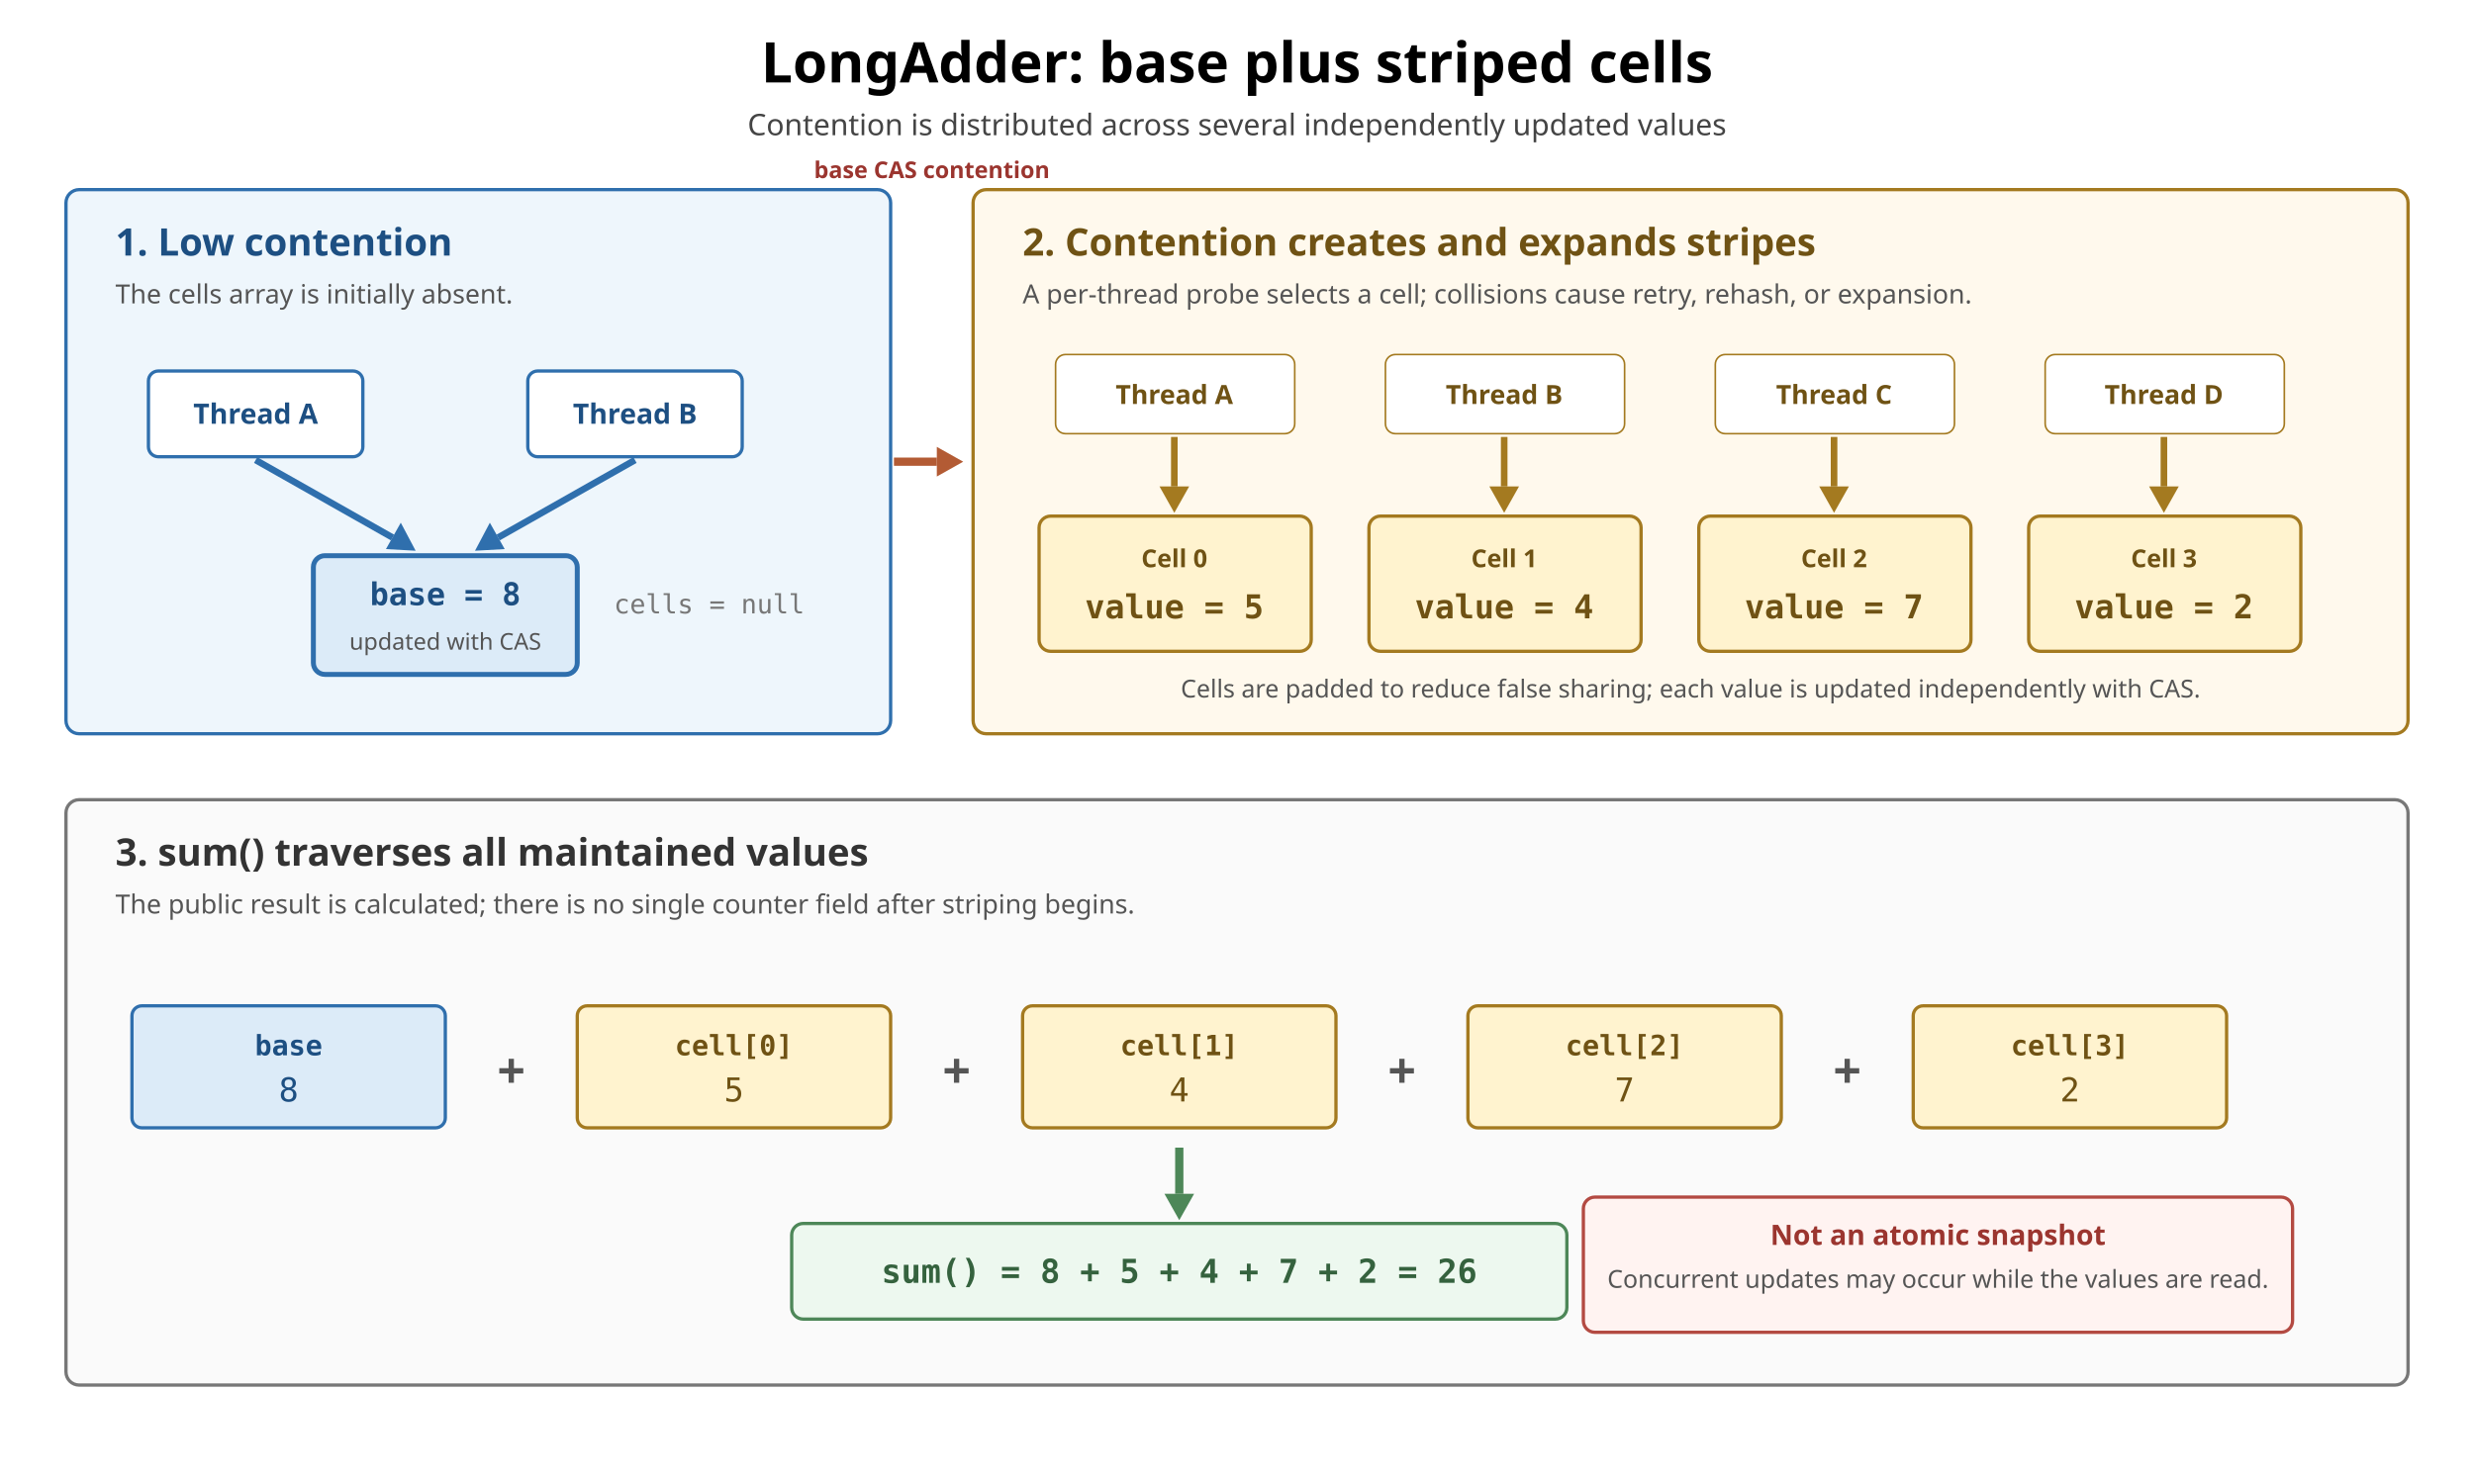
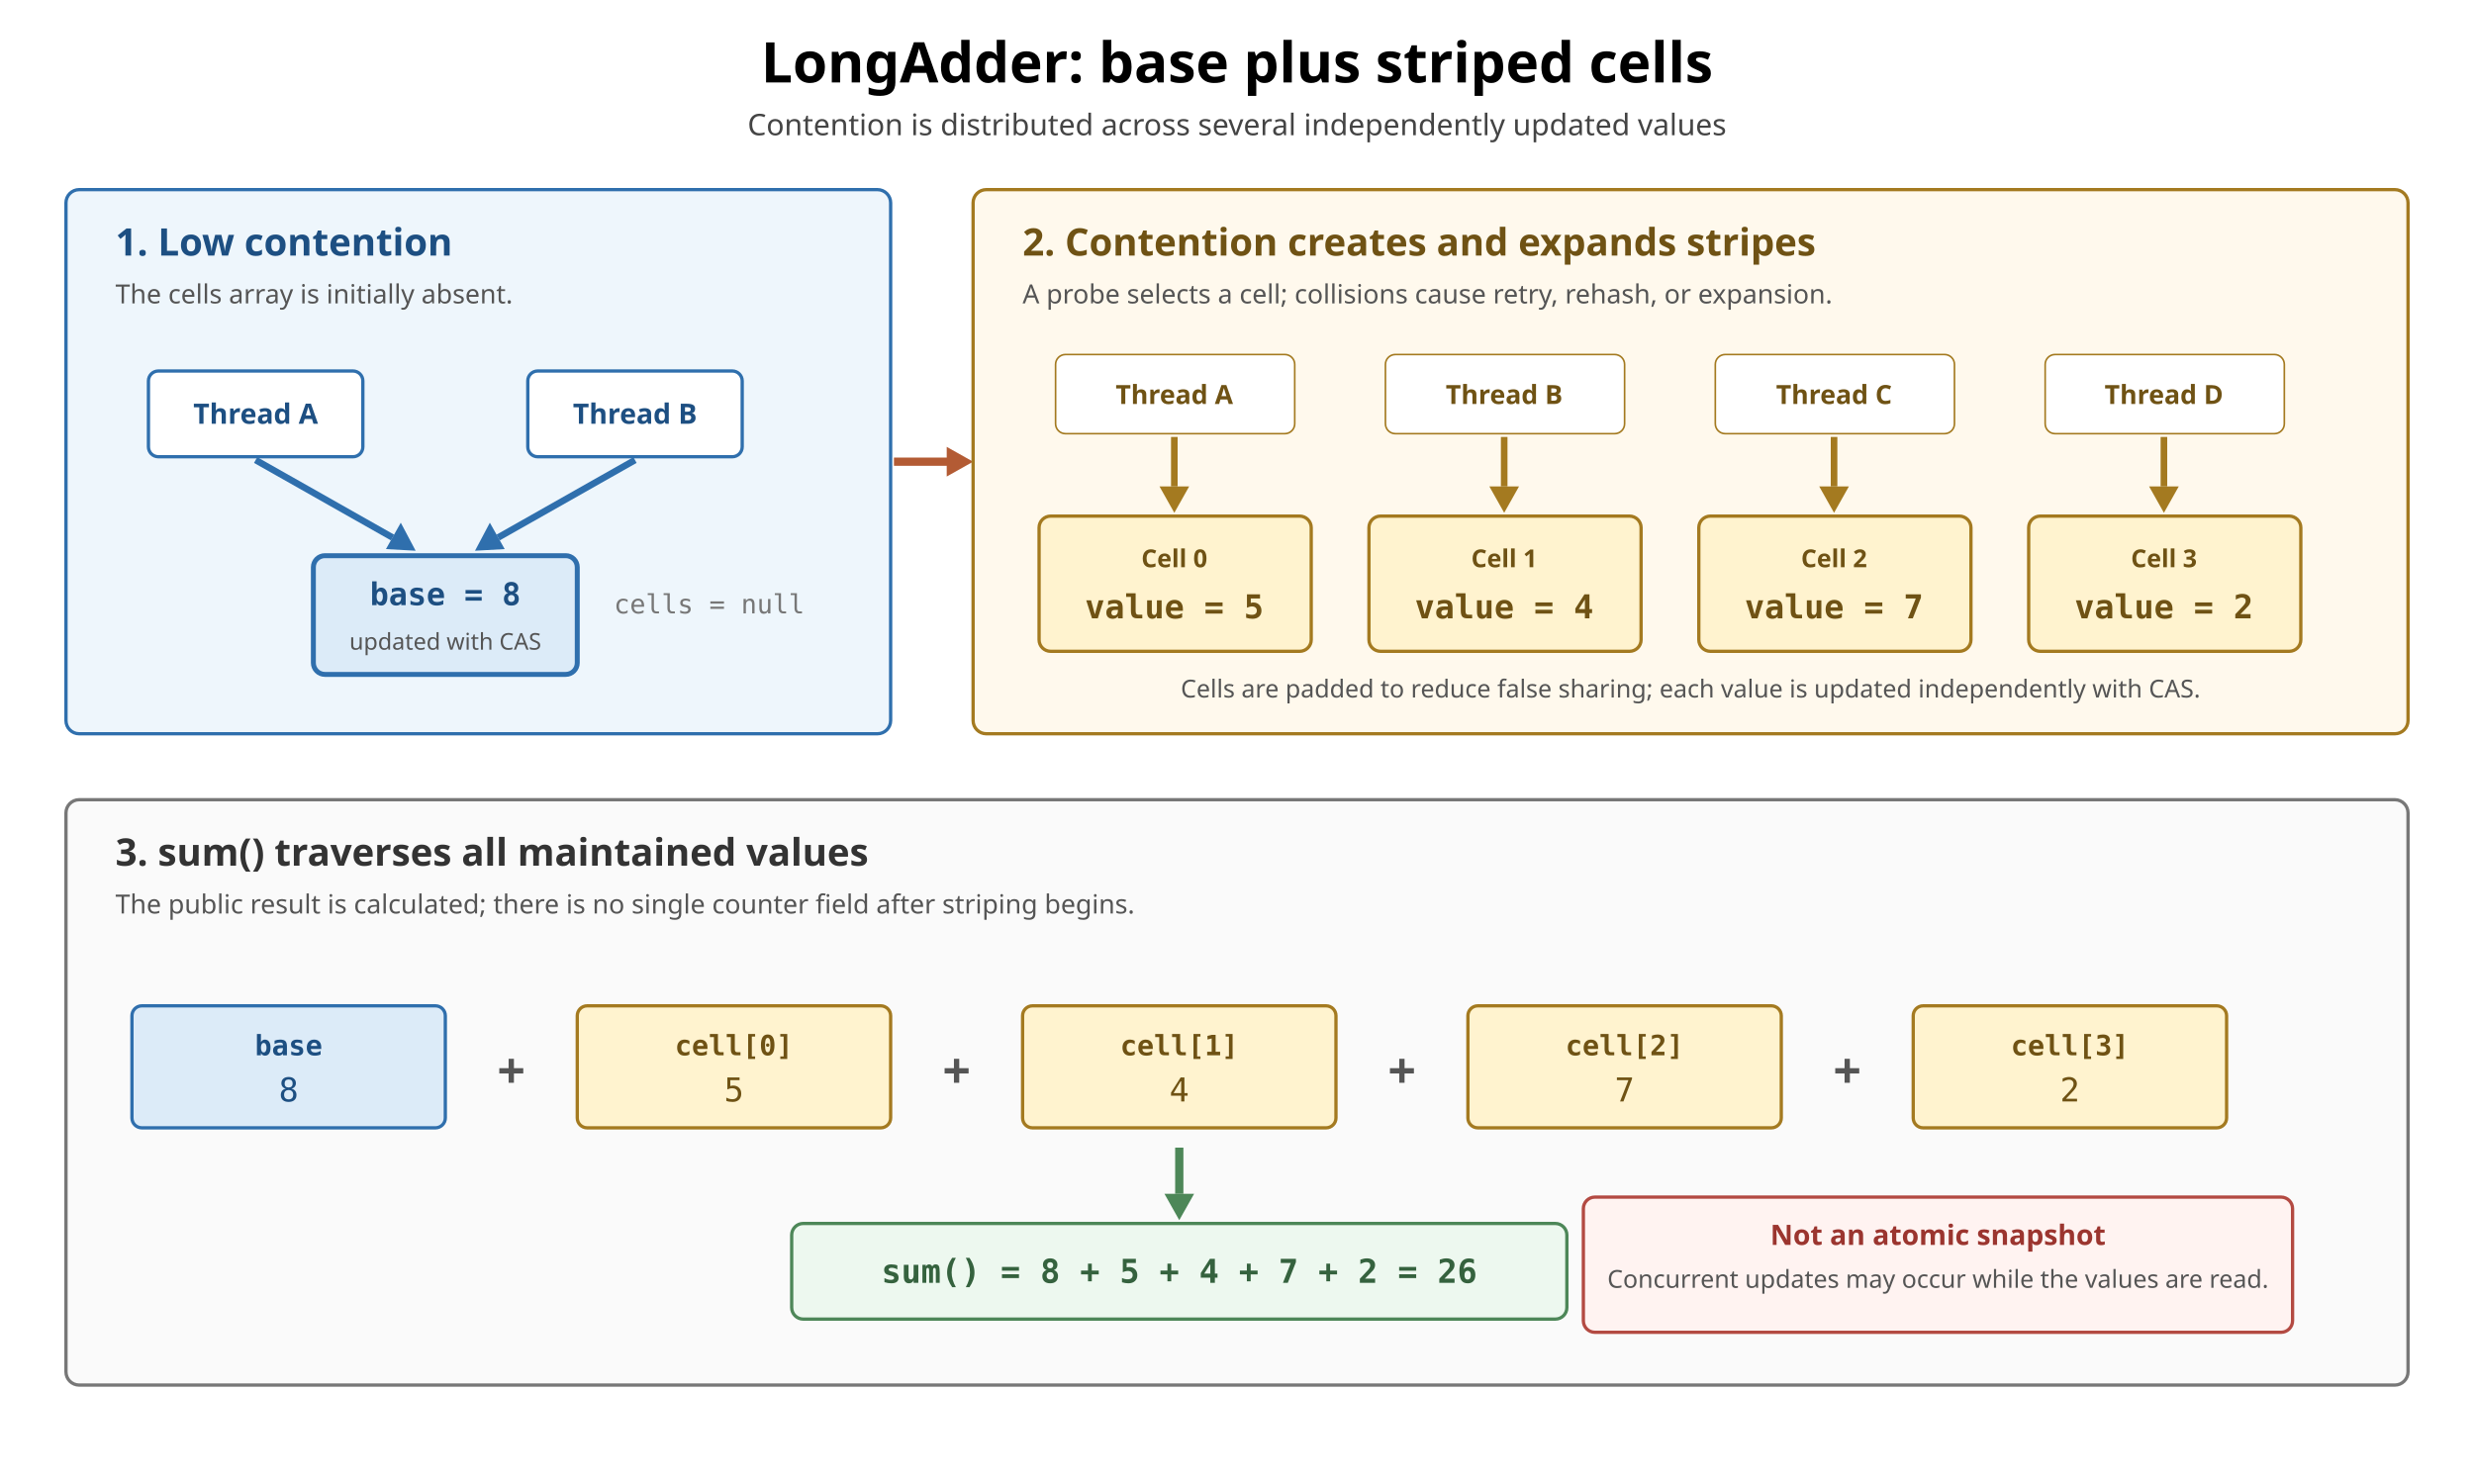
<svg xmlns="http://www.w3.org/2000/svg" width="1500" height="900" viewBox="0 0 1500 900" role="img" aria-labelledby="title description">
  <rect width="1500" height="900" fill="white" />
  <text x="750" y="50" text-anchor="middle" font-family="sans-serif" font-size="34" font-weight="bold" fill="black">LongAdder: base plus striped cells</text>
  <text x="750" y="82" text-anchor="middle" font-family="sans-serif" font-size="18" fill="#444">Contention is distributed across several independently updated values</text>
  <rect x="40" y="115" width="500" height="330" rx="8" fill="#eef6fc" stroke="#2f6fad" stroke-width="2" />
  <text x="70" y="155" font-family="sans-serif" font-size="23" font-weight="bold" fill="#1d4f82">1. Low contention</text>
  <text x="70" y="184" font-family="sans-serif" font-size="16" fill="#555">The cells array is initially absent.</text>
  <rect x="90" y="225" width="130" height="52" rx="6" fill="white" stroke="#2f6fad" stroke-width="2" />
  <rect x="320" y="225" width="130" height="52" rx="6" fill="white" stroke="#2f6fad" stroke-width="2" />
  <text x="155" y="257" text-anchor="middle" font-family="sans-serif" font-size="17" font-weight="bold" fill="#1d4f82">Thread A</text>
  <text x="385" y="257" text-anchor="middle" font-family="sans-serif" font-size="17" font-weight="bold" fill="#1d4f82">Thread B</text>
  <path d="M155 279L238 326" fill="none" stroke="#2f6fad" stroke-width="4" />
  <polygon points="252,334 234,333 243,317" fill="#2f6fad" />
  <path d="M385 279L302 326" fill="none" stroke="#2f6fad" stroke-width="4" />
  <polygon points="288,334 297,317 306,333" fill="#2f6fad" />
  <rect x="190" y="337" width="160" height="72" rx="7" fill="#dcebf8" stroke="#2f6fad" stroke-width="3" />
  <text x="270" y="367" text-anchor="middle" font-family="monospace" font-size="19" font-weight="bold" fill="#1d4f82">base = 8</text>
  <text x="270" y="394" text-anchor="middle" font-family="sans-serif" font-size="14" fill="#555">updated with CAS</text>
  <text x="430" y="372" text-anchor="middle" font-family="monospace" font-size="16" fill="#777">cells = null</text>
-   <path d="M542 280H568" fill="none" stroke="#b35b34" stroke-width="5" />
-   <polygon points="584,280 568,271 568,289" fill="#b35b34" />
-   <text x="565" y="108" text-anchor="middle" font-family="sans-serif" font-size="14" font-weight="bold" fill="#9b352f">base CAS contention</text>
+   <path d="M542 280H575" fill="none" stroke="#b35b34" stroke-width="5" />
+   <polygon points="590,280 574,271 574,289" fill="#b35b34" />
  <rect x="590" y="115" width="870" height="330" rx="8" fill="#fff9ed" stroke="#a47a20" stroke-width="2" />
  <text x="620" y="155" font-family="sans-serif" font-size="23" font-weight="bold" fill="#6f5214">2. Contention creates and expands stripes</text>
-   <text x="620" y="184" font-family="sans-serif" font-size="16" fill="#555">A per-thread probe selects a cell; collisions cause retry, rehash, or expansion.</text>
+   <text x="620" y="184" font-family="sans-serif" font-size="16" fill="#555">A probe selects a cell; collisions cause retry, rehash, or expansion.</text>
  <rect x="640" y="215" width="145" height="48" rx="6" fill="white" stroke="#a47a20" />
  <rect x="840" y="215" width="145" height="48" rx="6" fill="white" stroke="#a47a20" />
  <rect x="1040" y="215" width="145" height="48" rx="6" fill="white" stroke="#a47a20" />
  <rect x="1240" y="215" width="145" height="48" rx="6" fill="white" stroke="#a47a20" />
  <text x="712" y="245" text-anchor="middle" font-family="sans-serif" font-size="16" font-weight="bold" fill="#6f5214">Thread A</text>
  <text x="912" y="245" text-anchor="middle" font-family="sans-serif" font-size="16" font-weight="bold" fill="#6f5214">Thread B</text>
  <text x="1112" y="245" text-anchor="middle" font-family="sans-serif" font-size="16" font-weight="bold" fill="#6f5214">Thread C</text>
  <text x="1312" y="245" text-anchor="middle" font-family="sans-serif" font-size="16" font-weight="bold" fill="#6f5214">Thread D</text>
  <path d="M712 265V295" fill="none" stroke="#a47a20" stroke-width="4" />
  <polygon points="712,311 703,295 721,295" fill="#a47a20" />
  <path d="M912 265V295" fill="none" stroke="#a47a20" stroke-width="4" />
  <polygon points="912,311 903,295 921,295" fill="#a47a20" />
  <path d="M1112 265V295" fill="none" stroke="#a47a20" stroke-width="4" />
  <polygon points="1112,311 1103,295 1121,295" fill="#a47a20" />
  <path d="M1312 265V295" fill="none" stroke="#a47a20" stroke-width="4" />
  <polygon points="1312,311 1303,295 1321,295" fill="#a47a20" />
  <rect x="630" y="313" width="165" height="82" rx="7" fill="#fff3cf" stroke="#a47a20" stroke-width="2" />
  <rect x="830" y="313" width="165" height="82" rx="7" fill="#fff3cf" stroke="#a47a20" stroke-width="2" />
  <rect x="1030" y="313" width="165" height="82" rx="7" fill="#fff3cf" stroke="#a47a20" stroke-width="2" />
  <rect x="1230" y="313" width="165" height="82" rx="7" fill="#fff3cf" stroke="#a47a20" stroke-width="2" />
  <text x="712" y="344" text-anchor="middle" font-family="sans-serif" font-size="15" font-weight="bold" fill="#6f5214">Cell 0</text>
  <text x="712" y="375" text-anchor="middle" font-family="monospace" font-size="20" font-weight="bold" fill="#6f5214">value = 5</text>
  <text x="912" y="344" text-anchor="middle" font-family="sans-serif" font-size="15" font-weight="bold" fill="#6f5214">Cell 1</text>
  <text x="912" y="375" text-anchor="middle" font-family="monospace" font-size="20" font-weight="bold" fill="#6f5214">value = 4</text>
  <text x="1112" y="344" text-anchor="middle" font-family="sans-serif" font-size="15" font-weight="bold" fill="#6f5214">Cell 2</text>
  <text x="1112" y="375" text-anchor="middle" font-family="monospace" font-size="20" font-weight="bold" fill="#6f5214">value = 7</text>
  <text x="1312" y="344" text-anchor="middle" font-family="sans-serif" font-size="15" font-weight="bold" fill="#6f5214">Cell 3</text>
  <text x="1312" y="375" text-anchor="middle" font-family="monospace" font-size="20" font-weight="bold" fill="#6f5214">value = 2</text>
  <text x="1025" y="423" text-anchor="middle" font-family="sans-serif" font-size="15" fill="#555">Cells are padded to reduce false sharing; each value is updated independently with CAS.</text>
  <rect x="40" y="485" width="1420" height="355" rx="8" fill="#fafafa" stroke="#777" stroke-width="2" />
  <text x="70" y="525" font-family="sans-serif" font-size="23" font-weight="bold" fill="#333">3. sum() traverses all maintained values</text>
  <text x="70" y="554" font-family="sans-serif" font-size="16" fill="#555">The public result is calculated; there is no single counter field after striping begins.</text>
  <rect x="80" y="610" width="190" height="74" rx="6" fill="#dcebf8" stroke="#2f6fad" stroke-width="2" />
  <rect x="350" y="610" width="190" height="74" rx="6" fill="#fff3cf" stroke="#a47a20" stroke-width="2" />
  <rect x="620" y="610" width="190" height="74" rx="6" fill="#fff3cf" stroke="#a47a20" stroke-width="2" />
  <rect x="890" y="610" width="190" height="74" rx="6" fill="#fff3cf" stroke="#a47a20" stroke-width="2" />
  <rect x="1160" y="610" width="190" height="74" rx="6" fill="#fff3cf" stroke="#a47a20" stroke-width="2" />
  <text x="175" y="640" text-anchor="middle" font-family="monospace" font-size="17" font-weight="bold" fill="#1d4f82">base</text>
  <text x="175" y="668" text-anchor="middle" font-family="monospace" font-size="20" fill="#1d4f82">8</text>
  <text x="445" y="640" text-anchor="middle" font-family="monospace" font-size="17" font-weight="bold" fill="#6f5214">cell[0]</text>
  <text x="445" y="668" text-anchor="middle" font-family="monospace" font-size="20" fill="#6f5214">5</text>
  <text x="715" y="640" text-anchor="middle" font-family="monospace" font-size="17" font-weight="bold" fill="#6f5214">cell[1]</text>
  <text x="715" y="668" text-anchor="middle" font-family="monospace" font-size="20" fill="#6f5214">4</text>
  <text x="985" y="640" text-anchor="middle" font-family="monospace" font-size="17" font-weight="bold" fill="#6f5214">cell[2]</text>
  <text x="985" y="668" text-anchor="middle" font-family="monospace" font-size="20" fill="#6f5214">7</text>
  <text x="1255" y="640" text-anchor="middle" font-family="monospace" font-size="17" font-weight="bold" fill="#6f5214">cell[3]</text>
  <text x="1255" y="668" text-anchor="middle" font-family="monospace" font-size="20" fill="#6f5214">2</text>
  <text x="310" y="660" text-anchor="middle" font-family="sans-serif" font-size="30" font-weight="bold" fill="#555">+</text>
  <text x="580" y="660" text-anchor="middle" font-family="sans-serif" font-size="30" font-weight="bold" fill="#555">+</text>
  <text x="850" y="660" text-anchor="middle" font-family="sans-serif" font-size="30" font-weight="bold" fill="#555">+</text>
  <text x="1120" y="660" text-anchor="middle" font-family="sans-serif" font-size="30" font-weight="bold" fill="#555">+</text>
  <path d="M715 696V724" fill="none" stroke="#4d8758" stroke-width="5" />
  <polygon points="715,740 706,724 724,724" fill="#4d8758" />
  <rect x="480" y="742" width="470" height="58" rx="7" fill="#edf8ef" stroke="#4d8758" stroke-width="2" />
  <text x="715" y="778" text-anchor="middle" font-family="monospace" font-size="20" font-weight="bold" fill="#35623e">sum() = 8 + 5 + 4 + 7 + 2 = 26</text>
  <rect x="960" y="726" width="430" height="82" rx="7" fill="#fff3f1" stroke="#b34a42" stroke-width="2" />
  <text x="1175" y="755" text-anchor="middle" font-family="sans-serif" font-size="17" font-weight="bold" fill="#9b352f">Not an atomic snapshot</text>
  <text x="1175" y="781" text-anchor="middle" font-family="sans-serif" font-size="15" fill="#555">Concurrent updates may occur while the values are read.</text>
</svg>
